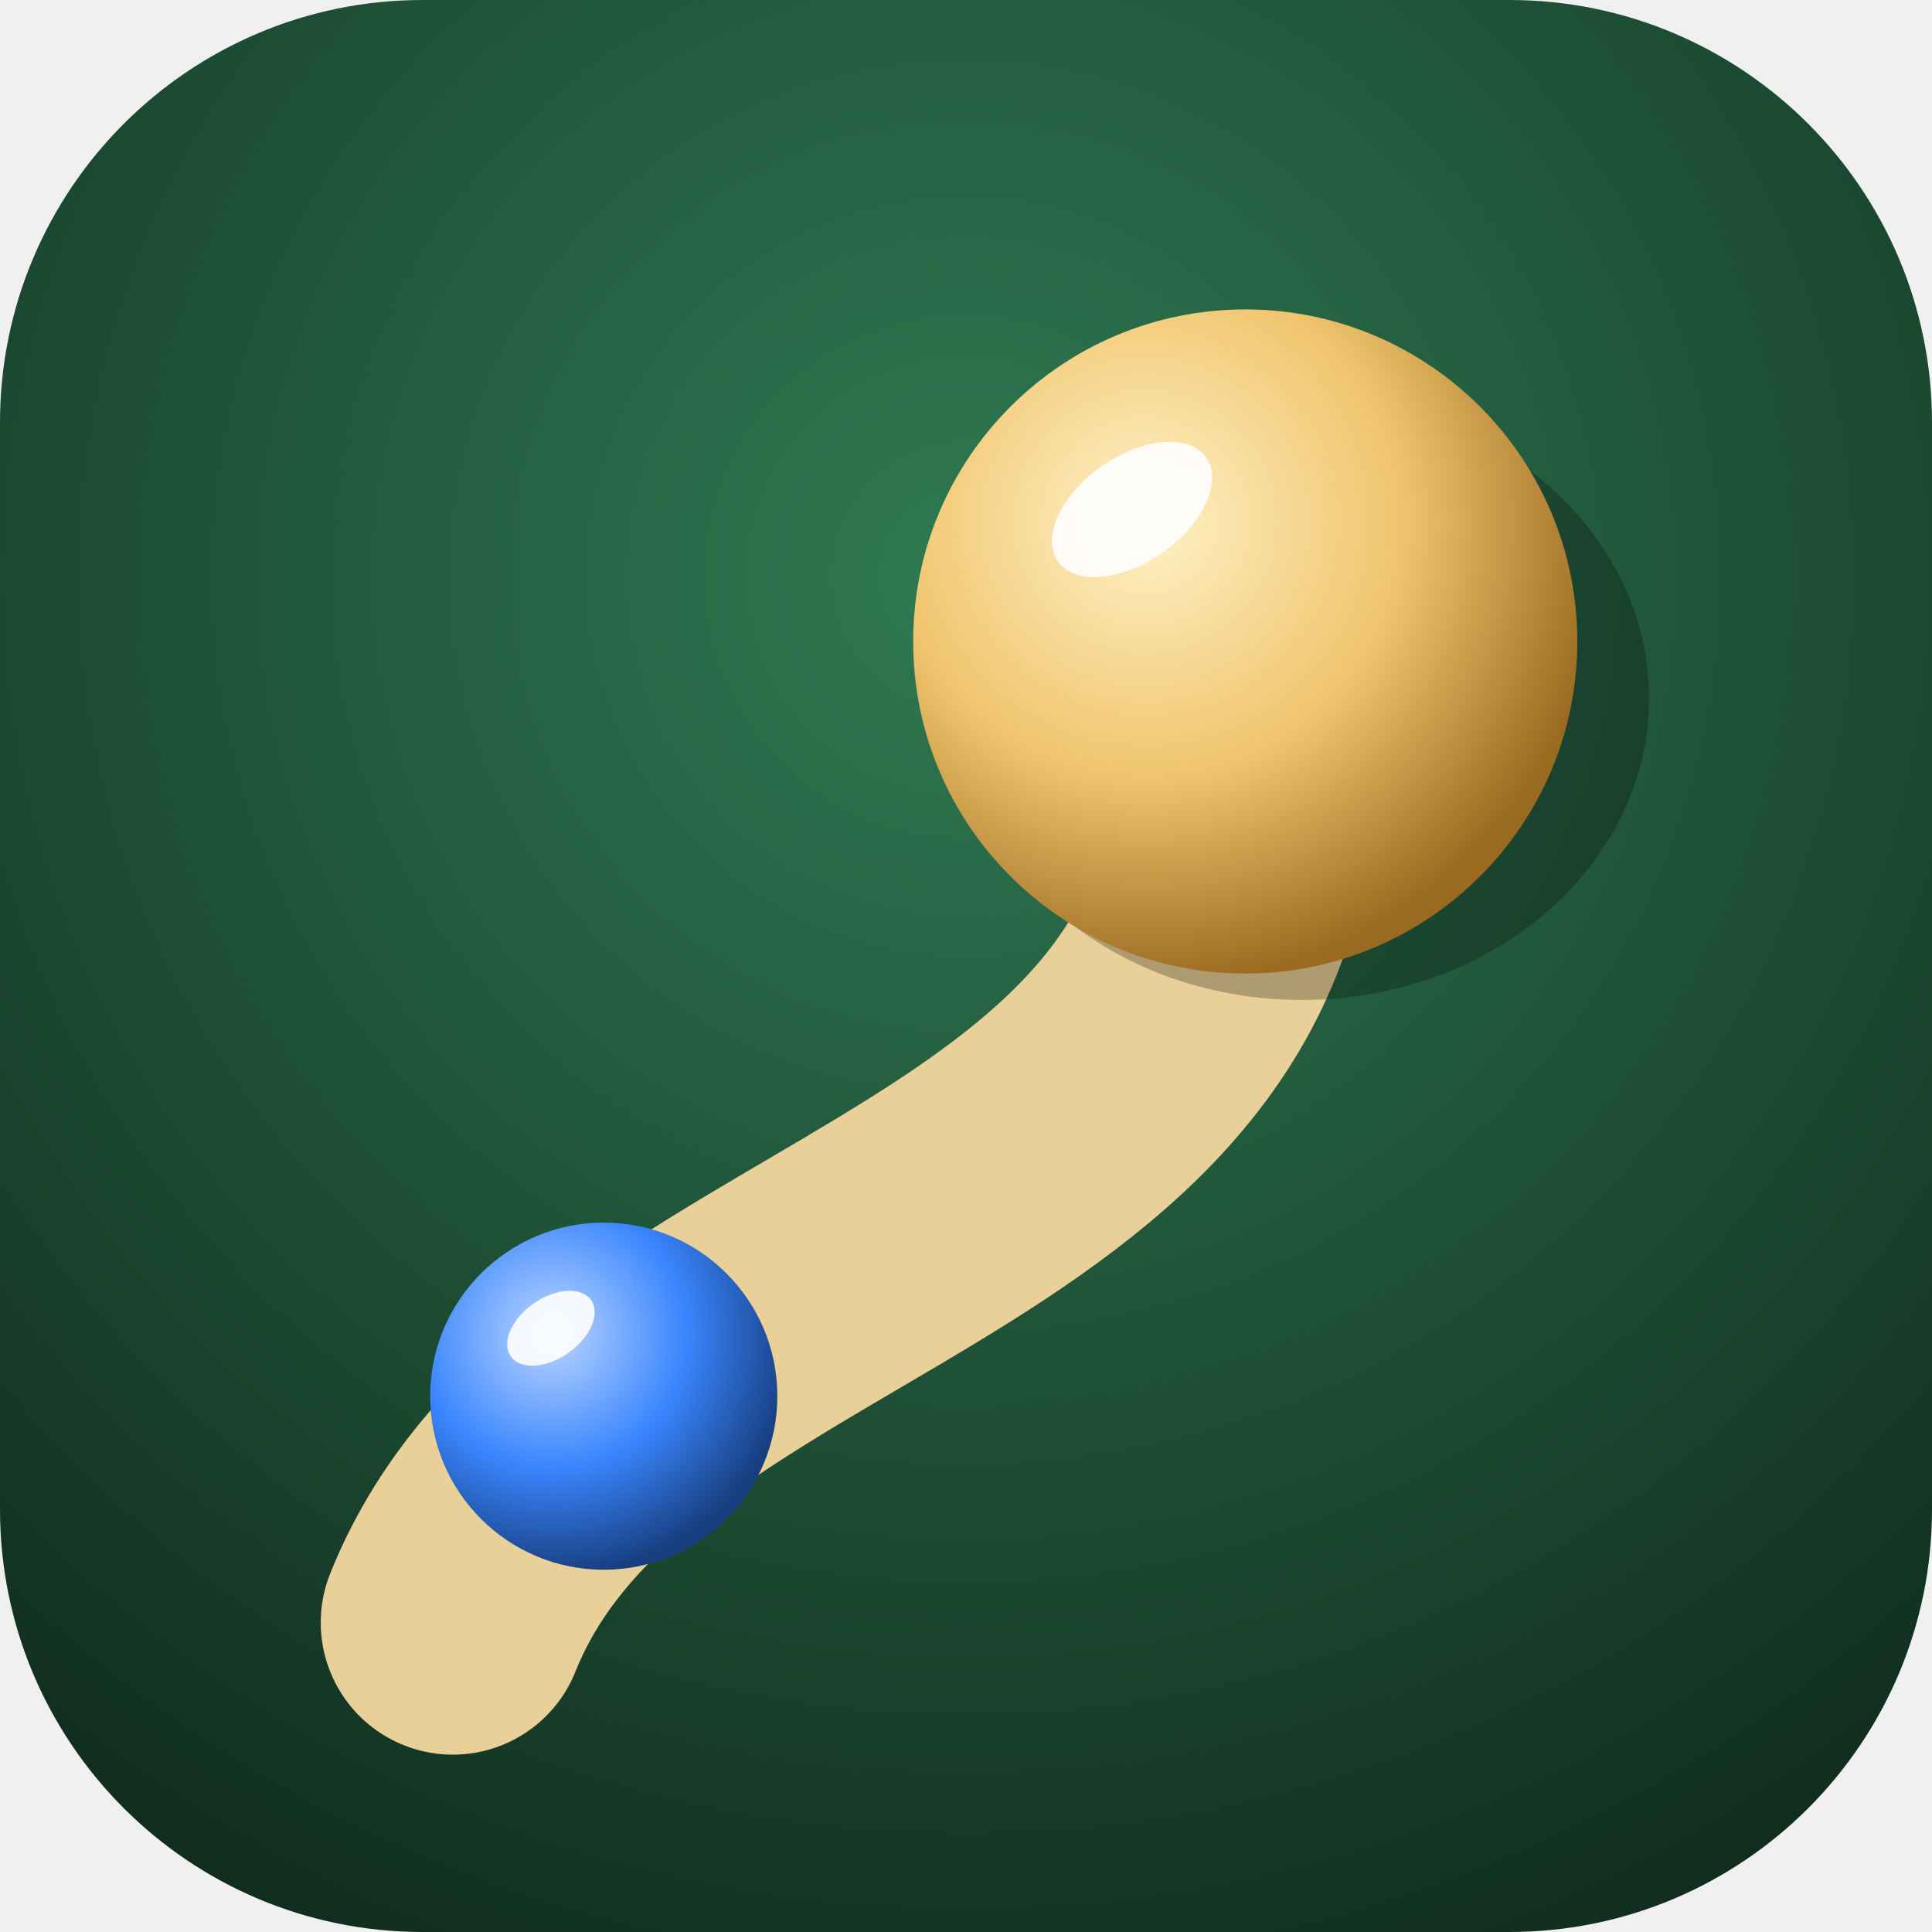
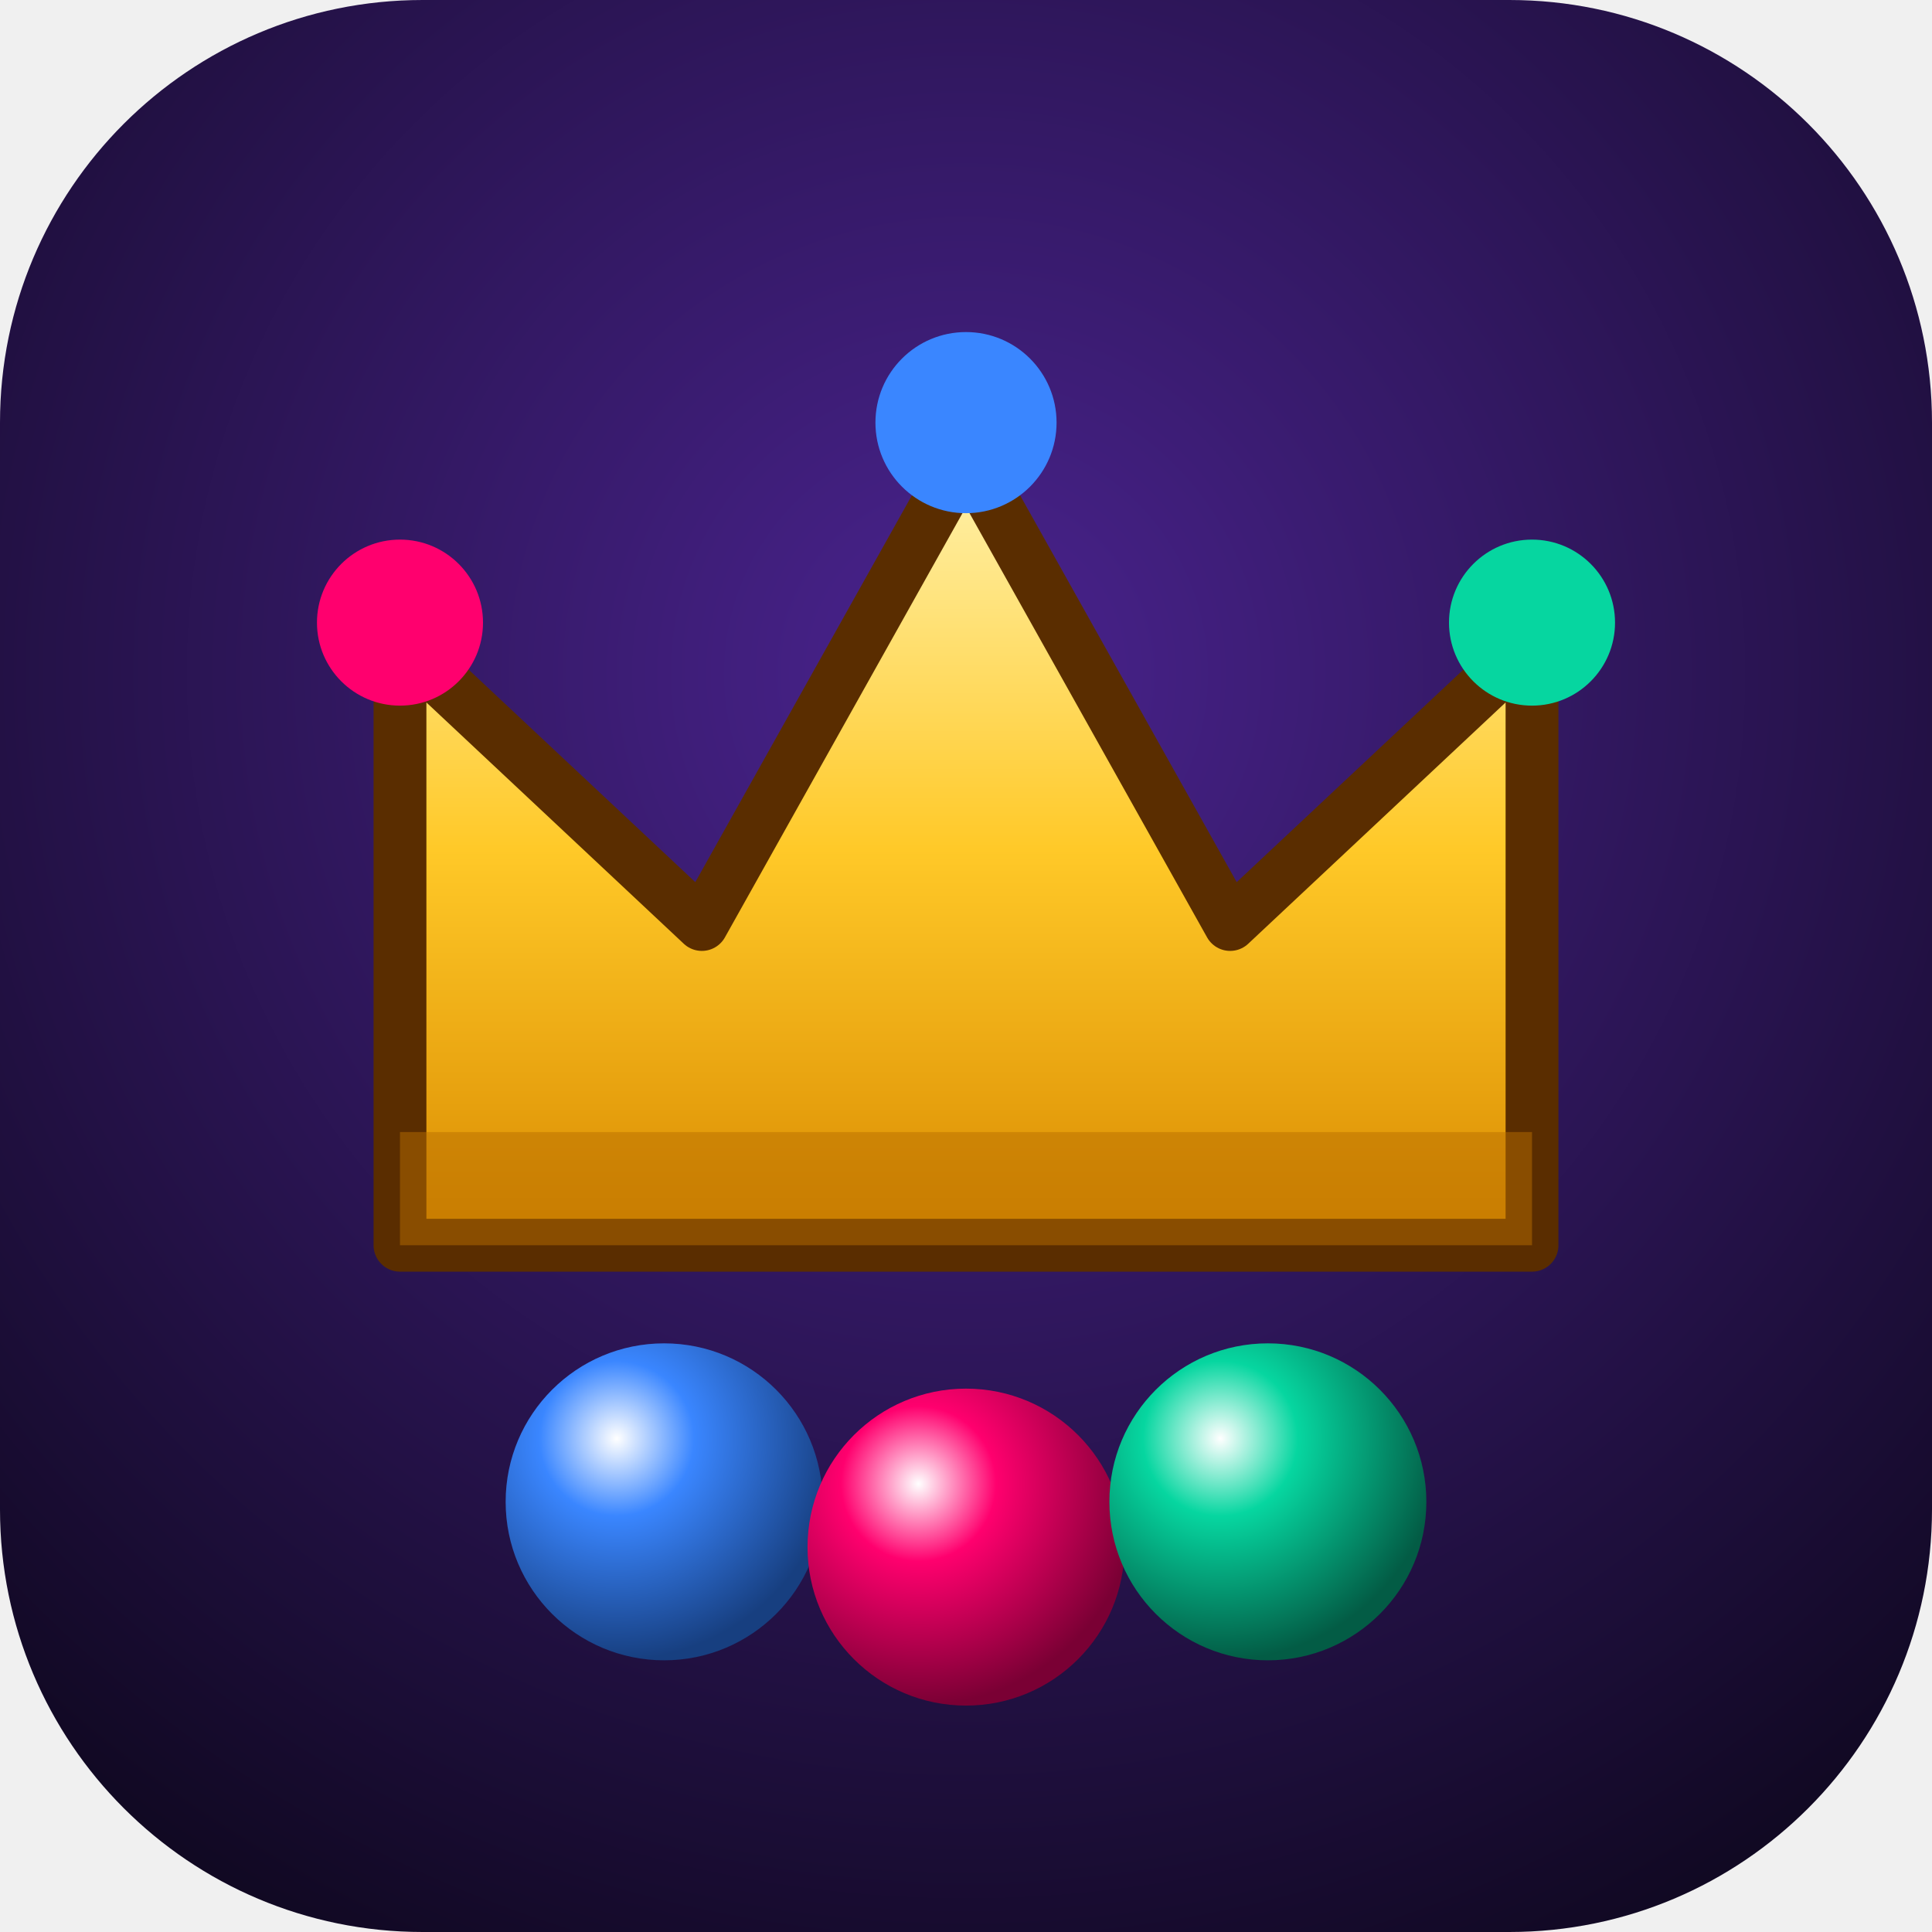
<svg xmlns="http://www.w3.org/2000/svg" viewBox="0 0 512 512">
  <defs>
-     <radialGradient id="bg" cx="50%" cy="30%" r="80%">
-       <stop offset="0" stop-color="#2f7a52" />
-       <stop offset="1" stop-color="#0f2a1d" />
+     <radialGradient id="bg" cx="50%" cy="35%" r="80%">
+       <stop offset="0" stop-color="#4a238f" />
+       <stop offset="1" stop-color="#0b0618" />
    </radialGradient>
-     <radialGradient id="calot" cx="35%" cy="32%" r="70%">
-       <stop offset="0" stop-color="#fff2c8" />
-       <stop offset=".55" stop-color="#f0c46c" />
-       <stop offset="1" stop-color="#9a6a20" />
+     <linearGradient id="gold" x1="0" y1="0" x2="0" y2="1">
+       <stop offset="0" stop-color="#fff3b0" />
+       <stop offset=".5" stop-color="#ffc928" />
+       <stop offset="1" stop-color="#d98a00" />
+     </linearGradient>
+     <radialGradient id="m1" cx="35%" cy="30%" r="70%">
+       <stop offset="0" stop-color="#fff" />
+       <stop offset=".35" stop-color="#3a86ff" />
+       <stop offset="1" stop-color="#173f80" />
    </radialGradient>
-     <radialGradient id="bille" cx="35%" cy="32%" r="70%">
-       <stop offset="0" stop-color="#bcd6ff" />
-       <stop offset=".55" stop-color="#3a86ff" />
-       <stop offset="1" stop-color="#173f80" />
+     <radialGradient id="m2" cx="35%" cy="30%" r="70%">
+       <stop offset="0" stop-color="#fff" />
+       <stop offset=".35" stop-color="#ff006e" />
+       <stop offset="1" stop-color="#7a0034" />
+     </radialGradient>
+     <radialGradient id="m3" cx="35%" cy="30%" r="70%">
+       <stop offset="0" stop-color="#fff" />
+       <stop offset=".35" stop-color="#06d6a0" />
+       <stop offset="1" stop-color="#035c45" />
    </radialGradient>
  </defs>
  <rect width="512" height="512" rx="112" fill="url(#bg)" />
-   <path d="M120 430 C 160 330, 330 330, 330 200" stroke="#e9cf98" stroke-width="70" fill="none" stroke-linecap="round" />
-   <ellipse cx="345" cy="185" rx="92" ry="80" fill="rgba(0,0,0,.25)" />
-   <circle cx="330" cy="170" r="88" fill="url(#calot)" />
-   <ellipse cx="300" cy="135" rx="24" ry="14" fill="#fff" opacity=".9" transform="rotate(-35 300 135)" />
-   <circle cx="160" cy="370" r="46" fill="url(#bille)" />
-   <ellipse cx="146" cy="352" rx="13" ry="8" fill="#fff" opacity=".9" transform="rotate(-35 146 352)" />
+   <path d="M106 330 L106 170 L186 245 L256 120 L326 245 L406 170 L406 330 Z" fill="url(#gold)" stroke="#5a2d00" stroke-width="14" stroke-linejoin="round" />
+   <rect x="106" y="300" width="300" height="30" fill="#b86e00" opacity=".5" />
+   <circle cx="106" cy="165" r="22" fill="#ff006e" />
+   <circle cx="256" cy="112" r="24" fill="#3a86ff" />
+   <circle cx="406" cy="165" r="22" fill="#06d6a0" />
+   <circle cx="176" cy="398" r="42" fill="url(#m1)" />
+   <circle cx="256" cy="410" r="42" fill="url(#m2)" />
+   <circle cx="336" cy="398" r="42" fill="url(#m3)" />
</svg>
